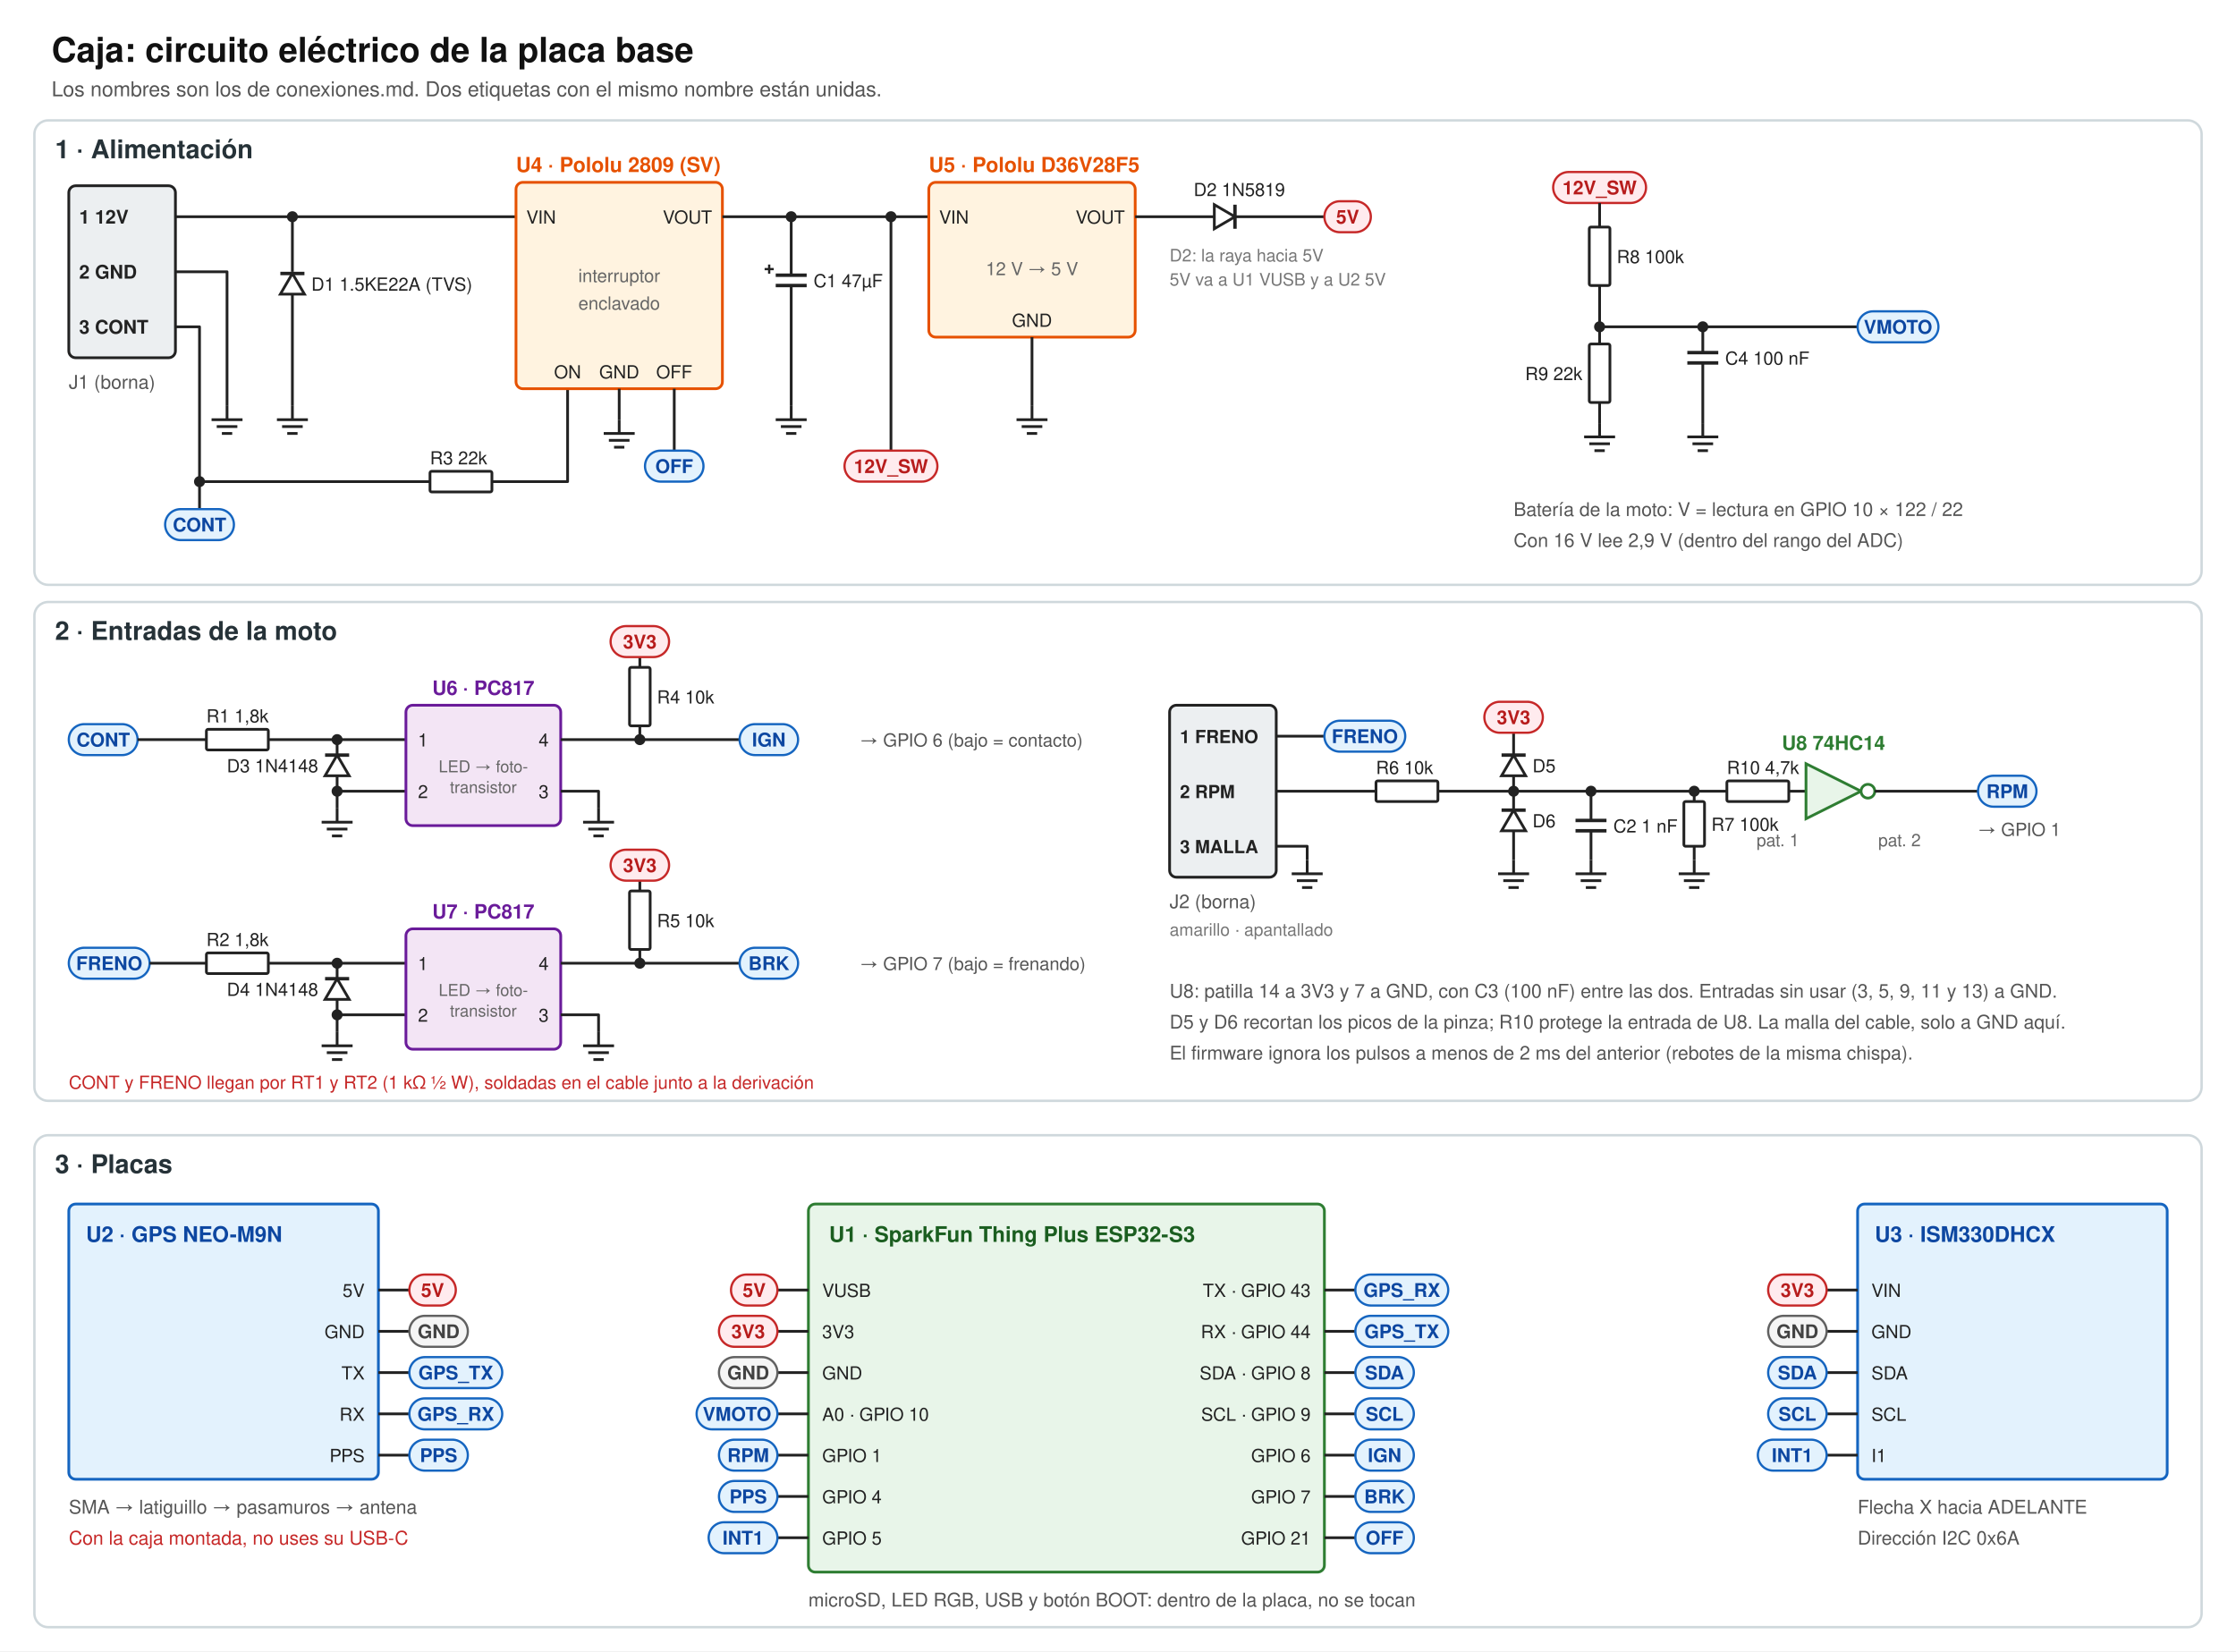
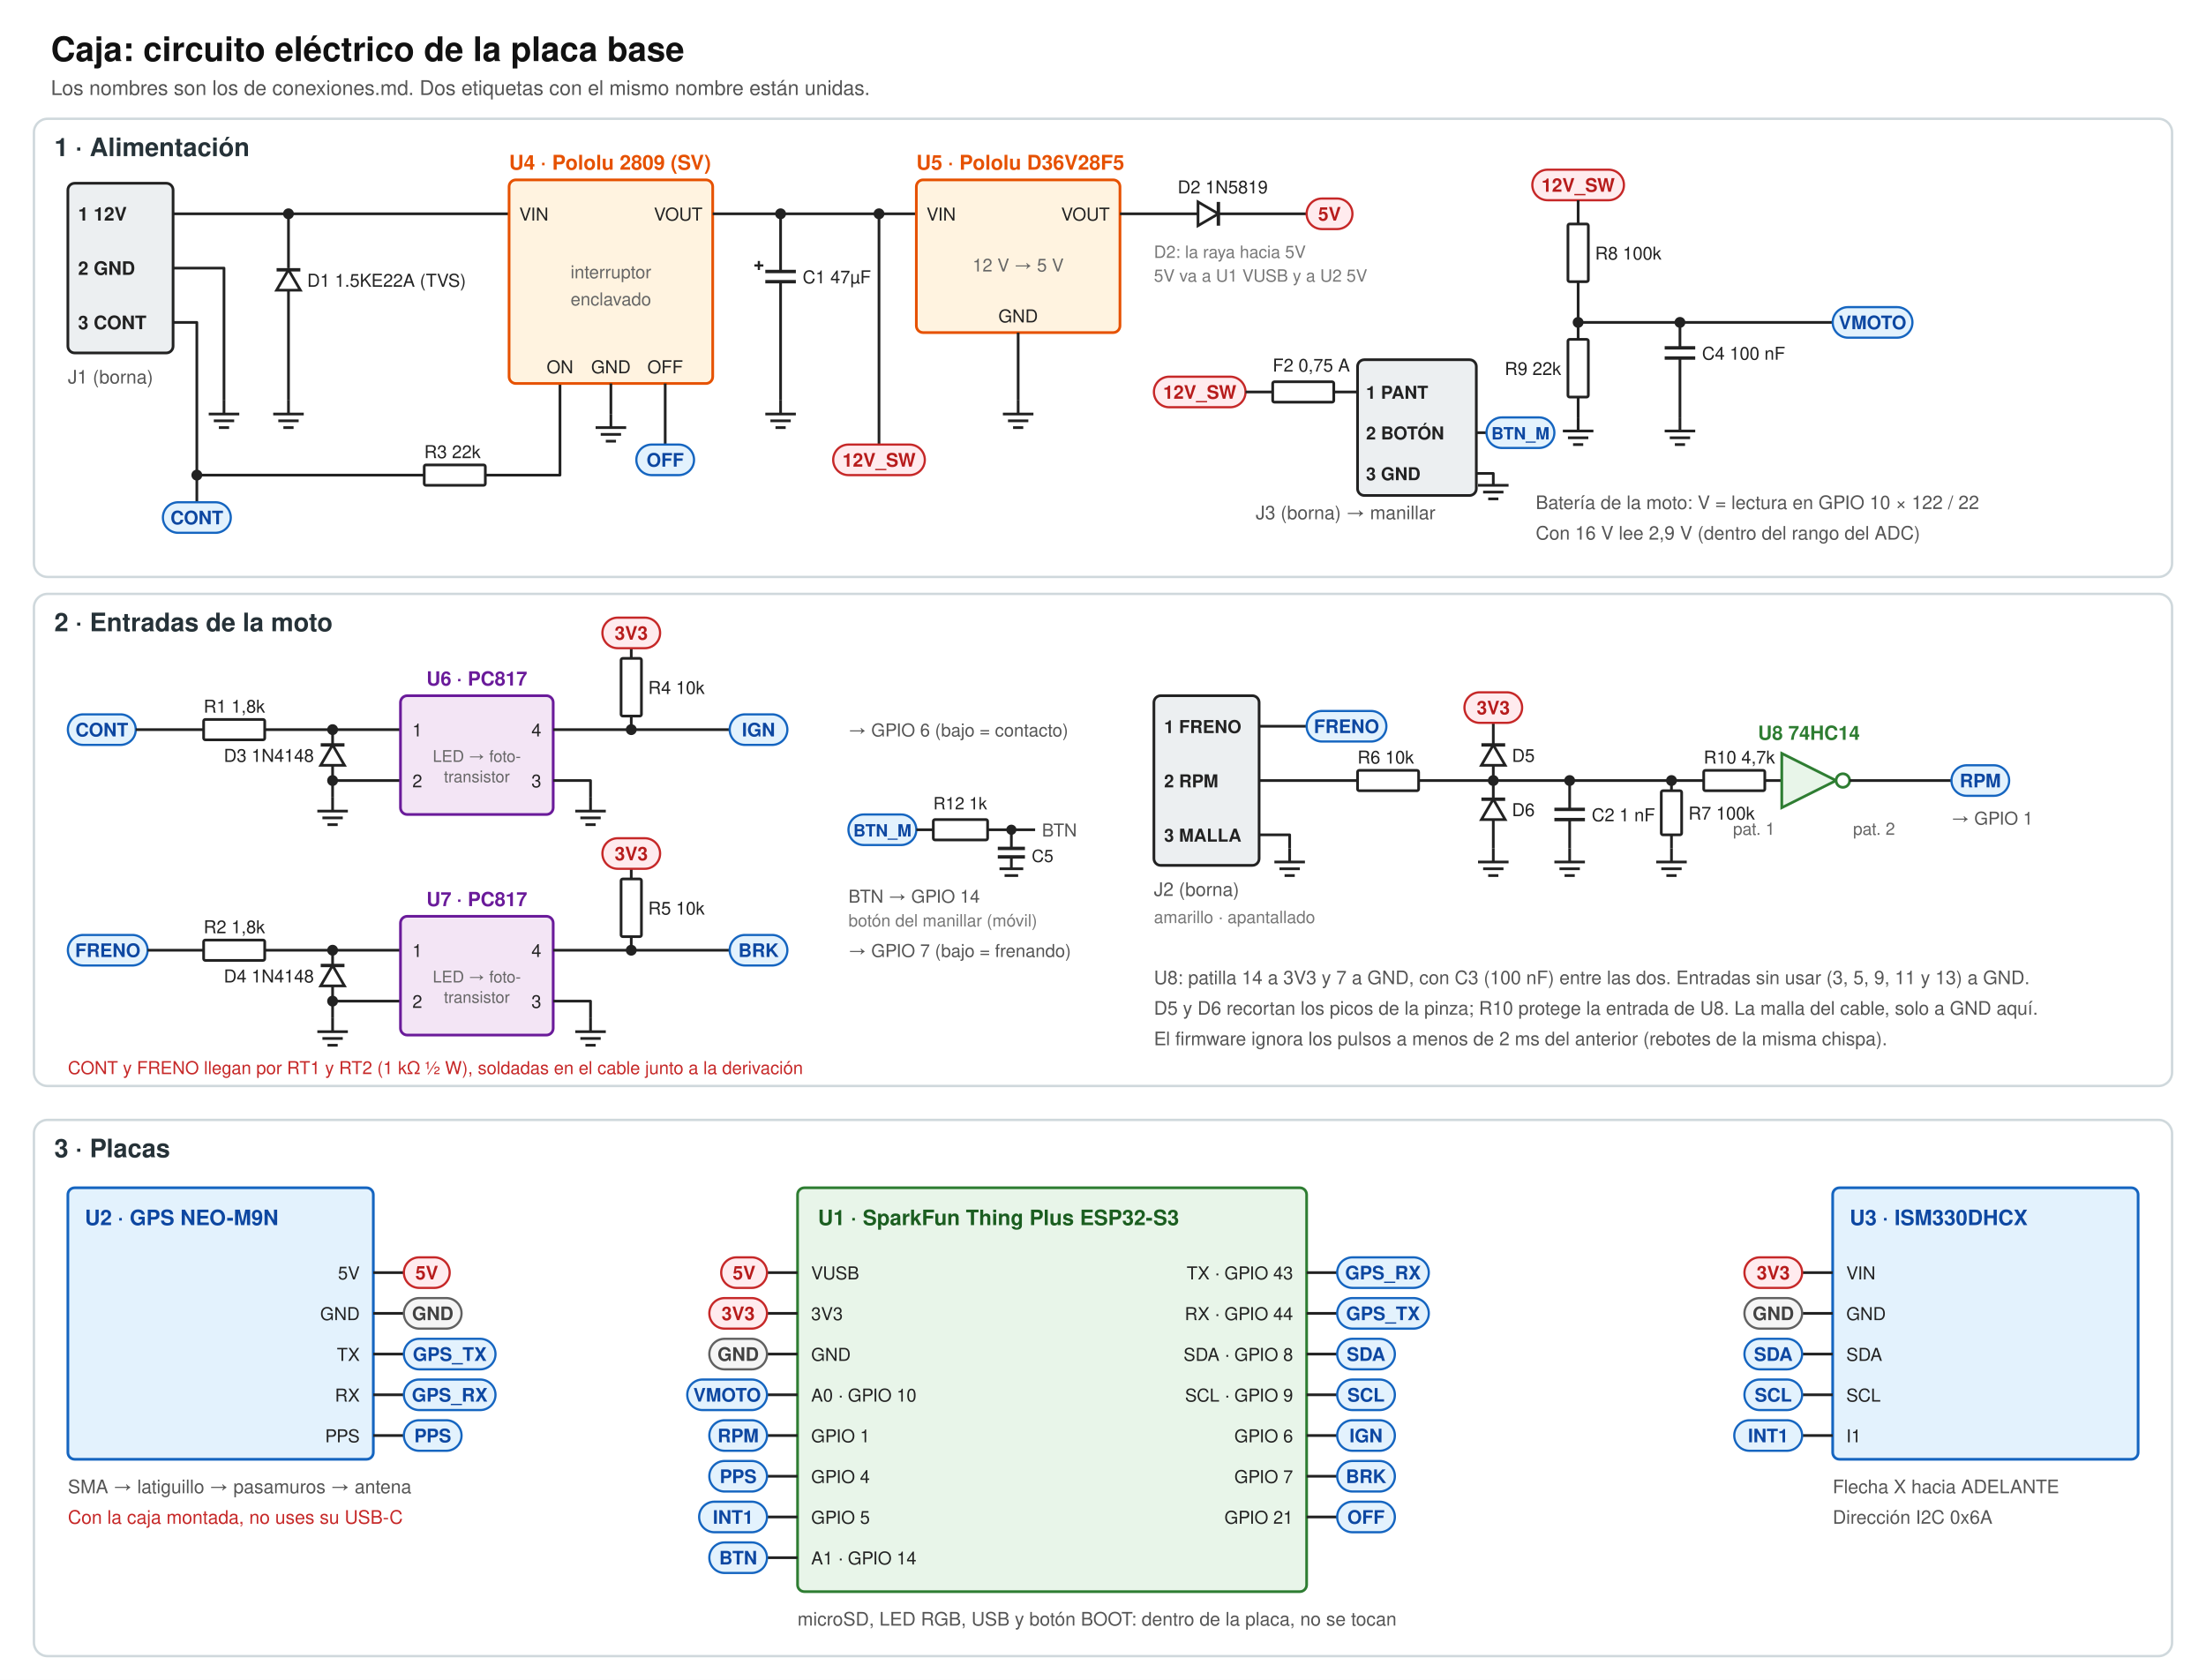
- <svg xmlns="http://www.w3.org/2000/svg" width="1300" height="960" viewBox="0 0 1300 960" font-family="Helvetica, Arial, sans-serif">
-   <rect width="1300" height="960" fill="#ffffff" />
+ <svg xmlns="http://www.w3.org/2000/svg" width="1300" height="990" viewBox="0 0 1300 990" font-family="Helvetica, Arial, sans-serif">
+   <rect width="1300" height="990" fill="#ffffff" />
  <text x="30" y="36" font-size="20" fill="#111" font-weight="bold">Caja: circuito eléctrico de la placa base</text>
  <text x="30" y="56" font-size="12" fill="#555">Los nombres son los de conexiones.md. Dos etiquetas con el mismo nombre están unidas.</text>
  <rect x="20" y="70" width="1260" height="270" rx="8" fill="#ffffff" stroke="#cfd8dc" stroke-width="1.4" />
  <text x="32" y="92" font-size="15" fill="#263238" font-weight="bold">1 · Alimentación</text>
  <rect x="40" y="108" width="62" height="100" rx="4" fill="#eceff1" stroke="#222" stroke-width="1.6" />
  <text x="46" y="130" font-size="11" fill="#222" font-weight="bold">1  12V</text>
  <text x="46" y="162" font-size="11" fill="#222" font-weight="bold">2  GND</text>
  <text x="46" y="194" font-size="11" fill="#222" font-weight="bold">3  CONT</text>
  <text x="40" y="226" font-size="11" fill="#555">J1 (borna)</text>
  <line x1="102" y1="126" x2="300" y2="126" stroke="#222" stroke-width="1.6" />
  <circle cx="170" cy="126" r="3.2" fill="#222" />
  <line x1="170" y1="126" x2="170" y2="158" stroke="#222" stroke-width="1.6" />
  <polygon points="163,171 177,171 170,159" fill="#fff" stroke="#222" stroke-width="1.6" />
  <line x1="163" y1="159" x2="177" y2="159" stroke="#222" stroke-width="2" />
  <text x="181" y="169" font-size="10.5" fill="#222">D1 1.5KE22A (TVS)</text>
  <line x1="170" y1="171" x2="170" y2="236" stroke="#222" stroke-width="1.6" />
  <line x1="170" y1="236" x2="170" y2="244" stroke="#222" stroke-width="1.6" />
  <line x1="161" y1="244" x2="179" y2="244" stroke="#222" stroke-width="1.6" />
  <line x1="164" y1="248" x2="176" y2="248" stroke="#222" stroke-width="1.6" />
  <line x1="167" y1="252" x2="173" y2="252" stroke="#222" stroke-width="1.6" />
  <polyline points="102,158 132,158 132,236" fill="none" stroke="#222" stroke-width="1.6" stroke-linejoin="round" />
  <line x1="132" y1="236" x2="132" y2="244" stroke="#222" stroke-width="1.6" />
  <line x1="123" y1="244" x2="141" y2="244" stroke="#222" stroke-width="1.6" />
  <line x1="126" y1="248" x2="138" y2="248" stroke="#222" stroke-width="1.6" />
  <line x1="129" y1="252" x2="135" y2="252" stroke="#222" stroke-width="1.6" />
  <polyline points="102,190 116,190 116,296" fill="none" stroke="#222" stroke-width="1.6" stroke-linejoin="round" />
  <circle cx="116" cy="280" r="3.2" fill="#222" />
  <line x1="116" y1="280" x2="250" y2="280" stroke="#222" stroke-width="1.6" />
  <rect x="250" y="274" width="36" height="12" rx="1" fill="#fff" stroke="#222" stroke-width="1.6" />
  <text x="250" y="270" font-size="10.5" fill="#222">R3 22k</text>
  <polyline points="286,280 330,280 330,226" fill="none" stroke="#222" stroke-width="1.6" stroke-linejoin="round" />
  <rect x="96" y="296" width="40" height="18" rx="9" fill="#e3f2fd" stroke="#1565c0" stroke-width="1.3" />
  <text x="116" y="309" font-size="11" fill="#0d47a1" font-weight="bold" text-anchor="middle">CONT</text>
  <rect x="300" y="106" width="120" height="120" rx="4" fill="#fff3e0" stroke="#e65100" stroke-width="1.6" />
  <text x="300" y="100" font-size="12" fill="#e65100" font-weight="bold">U4 · Pololu 2809 (SV)</text>
  <text x="306" y="130" font-size="10.5" fill="#222">VIN</text>
  <text x="414" y="130" font-size="10.5" fill="#222" text-anchor="end">VOUT</text>
  <text x="330" y="220" font-size="10.5" fill="#222" text-anchor="middle">ON</text>
  <text x="360" y="220" font-size="10.5" fill="#222" text-anchor="middle">GND</text>
  <text x="392" y="220" font-size="10.5" fill="#222" text-anchor="middle">OFF</text>
  <text x="360" y="164" font-size="10.5" fill="#666" text-anchor="middle">interruptor</text>
  <text x="360" y="180" font-size="10.5" fill="#666" text-anchor="middle">enclavado</text>
  <line x1="360" y1="226" x2="360" y2="244" stroke="#222" stroke-width="1.6" />
  <line x1="360" y1="244" x2="360" y2="252" stroke="#222" stroke-width="1.6" />
  <line x1="351" y1="252" x2="369" y2="252" stroke="#222" stroke-width="1.6" />
  <line x1="354" y1="256" x2="366" y2="256" stroke="#222" stroke-width="1.6" />
  <line x1="357" y1="260" x2="363" y2="260" stroke="#222" stroke-width="1.6" />
  <line x1="392" y1="226" x2="392" y2="262" stroke="#222" stroke-width="1.6" />
  <rect x="375" y="262" width="34" height="18" rx="9" fill="#e3f2fd" stroke="#1565c0" stroke-width="1.3" />
  <text x="392" y="275" font-size="11" fill="#0d47a1" font-weight="bold" text-anchor="middle">OFF</text>
  <line x1="420" y1="126" x2="540" y2="126" stroke="#222" stroke-width="1.6" />
  <circle cx="460" cy="126" r="3.2" fill="#222" />
  <line x1="460" y1="126" x2="460" y2="160" stroke="#222" stroke-width="1.6" />
  <line x1="451" y1="160" x2="469" y2="160" stroke="#222" stroke-width="2" />
  <line x1="451" y1="166" x2="469" y2="166" stroke="#222" stroke-width="2" />
  <text x="473" y="167" font-size="10.5" fill="#222">C1 47µF</text>
  <text x="444" y="159" font-size="11" fill="#222" font-weight="bold">+</text>
  <line x1="460" y1="166" x2="460" y2="236" stroke="#222" stroke-width="1.6" />
  <line x1="460" y1="236" x2="460" y2="244" stroke="#222" stroke-width="1.6" />
  <line x1="451" y1="244" x2="469" y2="244" stroke="#222" stroke-width="1.6" />
  <line x1="454" y1="248" x2="466" y2="248" stroke="#222" stroke-width="1.6" />
  <line x1="457" y1="252" x2="463" y2="252" stroke="#222" stroke-width="1.6" />
  <circle cx="518" cy="126" r="3.2" fill="#222" />
  <line x1="518" y1="126" x2="518" y2="262" stroke="#222" stroke-width="1.6" />
  <rect x="491" y="262" width="54" height="18" rx="9" fill="#ffebee" stroke="#c62828" stroke-width="1.3" />
  <text x="518" y="275" font-size="11" fill="#b71c1c" font-weight="bold" text-anchor="middle">12V_SW</text>
  <rect x="540" y="106" width="120" height="90" rx="4" fill="#fff3e0" stroke="#e65100" stroke-width="1.6" />
  <text x="540" y="100" font-size="12" fill="#e65100" font-weight="bold">U5 · Pololu D36V28F5</text>
  <text x="546" y="130" font-size="10.5" fill="#222">VIN</text>
  <text x="654" y="130" font-size="10.5" fill="#222" text-anchor="end">VOUT</text>
  <text x="600" y="190" font-size="10.5" fill="#222" text-anchor="middle">GND</text>
  <text x="600" y="160" font-size="10.5" fill="#666" text-anchor="middle">12 V → 5 V</text>
  <line x1="600" y1="196" x2="600" y2="236" stroke="#222" stroke-width="1.6" />
  <line x1="600" y1="236" x2="600" y2="244" stroke="#222" stroke-width="1.6" />
  <line x1="591" y1="244" x2="609" y2="244" stroke="#222" stroke-width="1.6" />
  <line x1="594" y1="248" x2="606" y2="248" stroke="#222" stroke-width="1.6" />
  <line x1="597" y1="252" x2="603" y2="252" stroke="#222" stroke-width="1.6" />
  <line x1="660" y1="126" x2="706" y2="126" stroke="#222" stroke-width="1.6" />
  <polygon points="706,119 706,133 718,126" fill="#fff" stroke="#222" stroke-width="1.6" />
  <line x1="718" y1="119" x2="718" y2="133" stroke="#222" stroke-width="2" />
  <text x="694" y="114" font-size="10.5" fill="#222">D2 1N5819</text>
  <line x1="718" y1="126" x2="770" y2="126" stroke="#222" stroke-width="1.6" />
  <rect x="770" y="117" width="27" height="18" rx="9" fill="#ffebee" stroke="#c62828" stroke-width="1.3" />
  <text x="783.5" y="130" font-size="11" fill="#b71c1c" font-weight="bold" text-anchor="middle">5V</text>
  <text x="680" y="152" font-size="10" fill="#777">D2: la raya hacia 5V</text>
  <text x="680" y="166" font-size="10" fill="#777">5V va a U1 VUSB y a U2 5V</text>
  <rect x="903" y="100" width="54" height="18" rx="9" fill="#ffebee" stroke="#c62828" stroke-width="1.3" />
  <text x="930" y="113" font-size="11" fill="#b71c1c" font-weight="bold" text-anchor="middle">12V_SW</text>
  <line x1="930" y1="118" x2="930" y2="132" stroke="#222" stroke-width="1.6" />
  <rect x="924" y="132" width="12" height="34" rx="1" fill="#fff" stroke="#222" stroke-width="1.6" />
  <text x="940" y="153" font-size="10.5" fill="#222">R8 100k</text>
  <line x1="930" y1="166" x2="930" y2="190" stroke="#222" stroke-width="1.6" />
  <circle cx="930" cy="190" r="3.2" fill="#222" />
  <line x1="930" y1="190" x2="930" y2="200" stroke="#222" stroke-width="1.6" />
  <rect x="924" y="200" width="12" height="34" rx="1" fill="#fff" stroke="#222" stroke-width="1.6" />
  <text x="920" y="221" font-size="10.5" fill="#222" text-anchor="end">R9 22k</text>
  <line x1="930" y1="234" x2="930" y2="246" stroke="#222" stroke-width="1.6" />
  <line x1="930" y1="246" x2="930" y2="254" stroke="#222" stroke-width="1.6" />
  <line x1="921" y1="254" x2="939" y2="254" stroke="#222" stroke-width="1.6" />
  <line x1="924" y1="258" x2="936" y2="258" stroke="#222" stroke-width="1.6" />
  <line x1="927" y1="262" x2="933" y2="262" stroke="#222" stroke-width="1.6" />
  <line x1="930" y1="190" x2="990" y2="190" stroke="#222" stroke-width="1.6" />
  <circle cx="990" cy="190" r="3.2" fill="#222" />
  <line x1="990" y1="190" x2="990" y2="205" stroke="#222" stroke-width="1.6" />
  <line x1="981" y1="205" x2="999" y2="205" stroke="#222" stroke-width="2" />
  <line x1="981" y1="211" x2="999" y2="211" stroke="#222" stroke-width="2" />
  <text x="1003" y="212" font-size="10.5" fill="#222">C4 100 nF</text>
  <line x1="990" y1="211" x2="990" y2="246" stroke="#222" stroke-width="1.6" />
  <line x1="990" y1="246" x2="990" y2="254" stroke="#222" stroke-width="1.6" />
  <line x1="981" y1="254" x2="999" y2="254" stroke="#222" stroke-width="1.6" />
  <line x1="984" y1="258" x2="996" y2="258" stroke="#222" stroke-width="1.6" />
  <line x1="987" y1="262" x2="993" y2="262" stroke="#222" stroke-width="1.6" />
  <line x1="990" y1="190" x2="1080" y2="190" stroke="#222" stroke-width="1.6" />
  <rect x="1080" y="181" width="47" height="18" rx="9" fill="#e3f2fd" stroke="#1565c0" stroke-width="1.3" />
  <text x="1103.5" y="194" font-size="11" fill="#0d47a1" font-weight="bold" text-anchor="middle">VMOTO</text>
-   <text x="880" y="300" font-size="11" fill="#555">Batería de la moto: V = lectura en GPIO 10 × 122 / 22</text>
-   <text x="880" y="318" font-size="11" fill="#555">Con 16 V lee 2,9 V (dentro del rango del ADC)</text>
+   <text x="905" y="300" font-size="11" fill="#555">Batería de la moto: V = lectura en GPIO 10 × 122 / 22</text>
+   <text x="905" y="318" font-size="11" fill="#555">Con 16 V lee 2,9 V (dentro del rango del ADC)</text>
+   <rect x="680" y="222" width="54" height="18" rx="9" fill="#ffebee" stroke="#c62828" stroke-width="1.3" />
+   <text x="707" y="235" font-size="11" fill="#b71c1c" font-weight="bold" text-anchor="middle">12V_SW</text>
+   <line x1="734" y1="231" x2="750" y2="231" stroke="#222" stroke-width="1.6" />
+   <rect x="750" y="225" width="36" height="12" rx="1" fill="#fff" stroke="#222" stroke-width="1.6" />
+   <text x="750" y="219" font-size="10.5" fill="#222">F2 0,75 A</text>
+   <line x1="786" y1="231" x2="800" y2="231" stroke="#222" stroke-width="1.6" />
+   <rect x="800" y="212" width="70" height="80" rx="4" fill="#eceff1" stroke="#222" stroke-width="1.6" />
+   <text x="805" y="235" font-size="10.5" fill="#222" font-weight="bold">1  PANT</text>
+   <text x="805" y="259" font-size="10.5" fill="#222" font-weight="bold">2  BOTÓN</text>
+   <text x="805" y="283" font-size="10.5" fill="#222" font-weight="bold">3  GND</text>
+   <line x1="870" y1="255" x2="876" y2="255" stroke="#222" stroke-width="1.6" />
+   <rect x="876" y="246" width="40" height="18" rx="9" fill="#e3f2fd" stroke="#1565c0" stroke-width="1.3" />
+   <text x="896" y="259" font-size="10" fill="#0d47a1" font-weight="bold" text-anchor="middle">BTN_M</text>
+   <polyline points="870,279 880,279 880,286" fill="none" stroke="#222" stroke-width="1.6" stroke-linejoin="round" />
+   <line x1="871" y1="286" x2="889" y2="286" stroke="#222" stroke-width="1.6" />
+   <line x1="874" y1="290" x2="886" y2="290" stroke="#222" stroke-width="1.6" />
+   <line x1="877" y1="294" x2="883" y2="294" stroke="#222" stroke-width="1.6" />
+   <text x="740" y="306" font-size="11" fill="#555">J3 (borna) → manillar</text>
  <rect x="20" y="350" width="1260" height="290" rx="8" fill="#ffffff" stroke="#cfd8dc" stroke-width="1.4" />
  <text x="32" y="372" font-size="15" fill="#263238" font-weight="bold">2 · Entradas de la moto</text>
  <rect x="40" y="421" width="40" height="18" rx="9" fill="#e3f2fd" stroke="#1565c0" stroke-width="1.3" />
  <text x="60" y="434" font-size="11" fill="#0d47a1" font-weight="bold" text-anchor="middle">CONT</text>
  <line x1="80" y1="430" x2="120" y2="430" stroke="#222" stroke-width="1.6" />
  <rect x="120" y="424" width="36" height="12" rx="1" fill="#fff" stroke="#222" stroke-width="1.6" />
  <text x="120" y="420" font-size="10.5" fill="#222">R1 1,8k</text>
  <line x1="156" y1="430" x2="236" y2="430" stroke="#222" stroke-width="1.6" />
  <circle cx="196" cy="430" r="3.2" fill="#222" />
  <line x1="196" y1="430" x2="196" y2="439" stroke="#222" stroke-width="1.6" />
  <polygon points="189,451 203,451 196,439" fill="#fff" stroke="#222" stroke-width="1.6" />
  <line x1="189" y1="439" x2="203" y2="439" stroke="#222" stroke-width="2" />
  <text x="185" y="449" font-size="10.5" fill="#222" text-anchor="end">D3 1N4148</text>
  <line x1="196" y1="451" x2="196" y2="460" stroke="#222" stroke-width="1.6" />
  <line x1="236" y1="460" x2="196" y2="460" stroke="#222" stroke-width="1.6" />
  <circle cx="196" cy="460" r="3.2" fill="#222" />
  <line x1="196" y1="460" x2="196" y2="470" stroke="#222" stroke-width="1.6" />
  <line x1="196" y1="470" x2="196" y2="478" stroke="#222" stroke-width="1.6" />
  <line x1="187" y1="478" x2="205" y2="478" stroke="#222" stroke-width="1.6" />
  <line x1="190" y1="482" x2="202" y2="482" stroke="#222" stroke-width="1.6" />
  <line x1="193" y1="486" x2="199" y2="486" stroke="#222" stroke-width="1.6" />
  <rect x="236" y="410" width="90" height="70" rx="4" fill="#f3e5f5" stroke="#6a1b9a" stroke-width="1.6" />
  <text x="281" y="404" font-size="11.5" fill="#6a1b9a" font-weight="bold" text-anchor="middle">U6 · PC817</text>
  <text x="243" y="434" font-size="10.5" fill="#222">1</text>
  <text x="243" y="464" font-size="10.5" fill="#222">2</text>
  <text x="319" y="434" font-size="10.5" fill="#222" text-anchor="end">4</text>
  <text x="319" y="464" font-size="10.5" fill="#222" text-anchor="end">3</text>
  <text x="281" y="449" font-size="9.5" fill="#666" text-anchor="middle">LED → foto-</text>
  <text x="281" y="461" font-size="9.5" fill="#666" text-anchor="middle">transistor</text>
  <line x1="326" y1="430" x2="430" y2="430" stroke="#222" stroke-width="1.6" />
  <circle cx="372" cy="430" r="3.2" fill="#222" />
  <line x1="372" y1="430" x2="372" y2="422" stroke="#222" stroke-width="1.6" />
  <rect x="366" y="388" width="12" height="34" rx="1" fill="#fff" stroke="#222" stroke-width="1.6" />
  <text x="382" y="409" font-size="10.5" fill="#222">R4 10k</text>
  <line x1="372" y1="388" x2="372" y2="382" stroke="#222" stroke-width="1.6" />
  <rect x="355" y="364" width="34" height="18" rx="9" fill="#ffebee" stroke="#c62828" stroke-width="1.3" />
  <text x="372" y="377" font-size="11" fill="#b71c1c" font-weight="bold" text-anchor="middle">3V3</text>
  <rect x="430" y="421" width="34" height="18" rx="9" fill="#e3f2fd" stroke="#1565c0" stroke-width="1.3" />
  <text x="447" y="434" font-size="11" fill="#0d47a1" font-weight="bold" text-anchor="middle">IGN</text>
  <polyline points="326,460 348,460 348,470" fill="none" stroke="#222" stroke-width="1.6" stroke-linejoin="round" />
  <line x1="348" y1="470" x2="348" y2="478" stroke="#222" stroke-width="1.6" />
  <line x1="339" y1="478" x2="357" y2="478" stroke="#222" stroke-width="1.6" />
  <line x1="342" y1="482" x2="354" y2="482" stroke="#222" stroke-width="1.6" />
  <line x1="345" y1="486" x2="351" y2="486" stroke="#222" stroke-width="1.6" />
  <rect x="40" y="551" width="47" height="18" rx="9" fill="#e3f2fd" stroke="#1565c0" stroke-width="1.3" />
  <text x="63.5" y="564" font-size="11" fill="#0d47a1" font-weight="bold" text-anchor="middle">FRENO</text>
  <line x1="87" y1="560" x2="120" y2="560" stroke="#222" stroke-width="1.6" />
  <rect x="120" y="554" width="36" height="12" rx="1" fill="#fff" stroke="#222" stroke-width="1.6" />
  <text x="120" y="550" font-size="10.5" fill="#222">R2 1,8k</text>
  <line x1="156" y1="560" x2="236" y2="560" stroke="#222" stroke-width="1.6" />
  <circle cx="196" cy="560" r="3.2" fill="#222" />
  <line x1="196" y1="560" x2="196" y2="569" stroke="#222" stroke-width="1.6" />
  <polygon points="189,581 203,581 196,569" fill="#fff" stroke="#222" stroke-width="1.6" />
  <line x1="189" y1="569" x2="203" y2="569" stroke="#222" stroke-width="2" />
  <text x="185" y="579" font-size="10.5" fill="#222" text-anchor="end">D4 1N4148</text>
  <line x1="196" y1="581" x2="196" y2="590" stroke="#222" stroke-width="1.6" />
  <line x1="236" y1="590" x2="196" y2="590" stroke="#222" stroke-width="1.6" />
  <circle cx="196" cy="590" r="3.2" fill="#222" />
  <line x1="196" y1="590" x2="196" y2="600" stroke="#222" stroke-width="1.6" />
  <line x1="196" y1="600" x2="196" y2="608" stroke="#222" stroke-width="1.6" />
  <line x1="187" y1="608" x2="205" y2="608" stroke="#222" stroke-width="1.6" />
  <line x1="190" y1="612" x2="202" y2="612" stroke="#222" stroke-width="1.6" />
  <line x1="193" y1="616" x2="199" y2="616" stroke="#222" stroke-width="1.6" />
  <rect x="236" y="540" width="90" height="70" rx="4" fill="#f3e5f5" stroke="#6a1b9a" stroke-width="1.6" />
  <text x="281" y="534" font-size="11.5" fill="#6a1b9a" font-weight="bold" text-anchor="middle">U7 · PC817</text>
  <text x="243" y="564" font-size="10.5" fill="#222">1</text>
  <text x="243" y="594" font-size="10.5" fill="#222">2</text>
  <text x="319" y="564" font-size="10.5" fill="#222" text-anchor="end">4</text>
  <text x="319" y="594" font-size="10.5" fill="#222" text-anchor="end">3</text>
  <text x="281" y="579" font-size="9.5" fill="#666" text-anchor="middle">LED → foto-</text>
  <text x="281" y="591" font-size="9.5" fill="#666" text-anchor="middle">transistor</text>
  <line x1="326" y1="560" x2="430" y2="560" stroke="#222" stroke-width="1.6" />
  <circle cx="372" cy="560" r="3.2" fill="#222" />
  <line x1="372" y1="560" x2="372" y2="552" stroke="#222" stroke-width="1.6" />
  <rect x="366" y="518" width="12" height="34" rx="1" fill="#fff" stroke="#222" stroke-width="1.6" />
  <text x="382" y="539" font-size="10.5" fill="#222">R5 10k</text>
  <line x1="372" y1="518" x2="372" y2="512" stroke="#222" stroke-width="1.6" />
  <rect x="355" y="494" width="34" height="18" rx="9" fill="#ffebee" stroke="#c62828" stroke-width="1.3" />
  <text x="372" y="507" font-size="11" fill="#b71c1c" font-weight="bold" text-anchor="middle">3V3</text>
  <rect x="430" y="551" width="34" height="18" rx="9" fill="#e3f2fd" stroke="#1565c0" stroke-width="1.3" />
  <text x="447" y="564" font-size="11" fill="#0d47a1" font-weight="bold" text-anchor="middle">BRK</text>
  <polyline points="326,590 348,590 348,600" fill="none" stroke="#222" stroke-width="1.6" stroke-linejoin="round" />
  <line x1="348" y1="600" x2="348" y2="608" stroke="#222" stroke-width="1.6" />
  <line x1="339" y1="608" x2="357" y2="608" stroke="#222" stroke-width="1.6" />
  <line x1="342" y1="612" x2="354" y2="612" stroke="#222" stroke-width="1.6" />
  <line x1="345" y1="616" x2="351" y2="616" stroke="#222" stroke-width="1.6" />
  <text x="500" y="434" font-size="10.5" fill="#555">→ GPIO 6 (bajo = contacto)</text>
  <text x="40" y="633" font-size="10.5" fill="#c62828">CONT y FRENO llegan por RT1 y RT2 (1 kΩ ½ W), soldadas en el cable junto a la derivación</text>
  <text x="500" y="564" font-size="10.5" fill="#555">→ GPIO 7 (bajo = frenando)</text>
+   <rect x="500" y="480" width="40" height="18" rx="9" fill="#e3f2fd" stroke="#1565c0" stroke-width="1.3" />
+   <text x="520" y="493" font-size="10" fill="#0d47a1" font-weight="bold" text-anchor="middle">BTN_M</text>
+   <line x1="540" y1="489" x2="550" y2="489" stroke="#222" stroke-width="1.6" />
+   <rect x="550" y="483" width="32" height="12" rx="1" fill="#fff" stroke="#222" stroke-width="1.6" />
+   <text x="550" y="477" font-size="10" fill="#222">R12 1k</text>
+   <line x1="582" y1="489" x2="610" y2="489" stroke="#222" stroke-width="1.6" />
+   <circle cx="596" cy="489" r="3" fill="#222" />
+   <line x1="596" y1="489" x2="596" y2="500" stroke="#222" stroke-width="1.6" />
+   <line x1="588" y1="500" x2="604" y2="500" stroke="#222" stroke-width="2" />
+   <line x1="588" y1="505" x2="604" y2="505" stroke="#222" stroke-width="2" />
+   <line x1="596" y1="505" x2="596" y2="512" stroke="#222" stroke-width="1.6" />
+   <line x1="589" y1="512" x2="603" y2="512" stroke="#222" stroke-width="1.6" />
+   <line x1="592" y1="516" x2="600" y2="516" stroke="#222" stroke-width="1.6" />
+   <text x="608" y="508" font-size="10" fill="#222">C5</text>
+   <text x="614" y="493" font-size="10.5" fill="#555">BTN</text>
+   <text x="500" y="532" font-size="10.5" fill="#555">BTN → GPIO 14</text>
+   <text x="500" y="546" font-size="10" fill="#777">botón del manillar (móvil)</text>
  <rect x="680" y="410" width="62" height="100" rx="4" fill="#eceff1" stroke="#222" stroke-width="1.6" />
  <text x="686" y="432" font-size="10.5" fill="#222" font-weight="bold">1  FRENO</text>
  <text x="686" y="464" font-size="10.5" fill="#222" font-weight="bold">2  RPM</text>
  <text x="686" y="496" font-size="10.5" fill="#222" font-weight="bold">3  MALLA</text>
  <text x="680" y="528" font-size="11" fill="#555">J2 (borna)</text>
  <text x="680" y="544" font-size="10" fill="#777">amarillo · apantallado</text>
  <line x1="742" y1="428" x2="770" y2="428" stroke="#222" stroke-width="1.6" />
  <rect x="770" y="419" width="47" height="18" rx="9" fill="#e3f2fd" stroke="#1565c0" stroke-width="1.3" />
  <text x="793.5" y="432" font-size="11" fill="#0d47a1" font-weight="bold" text-anchor="middle">FRENO</text>
  <line x1="742" y1="460" x2="800" y2="460" stroke="#222" stroke-width="1.6" />
  <rect x="800" y="454" width="36" height="12" rx="1" fill="#fff" stroke="#222" stroke-width="1.6" />
  <text x="800" y="450" font-size="10.5" fill="#222">R6 10k</text>
  <line x1="836" y1="460" x2="1004" y2="460" stroke="#222" stroke-width="1.6" />
  <rect x="1004" y="454" width="36" height="12" rx="1" fill="#fff" stroke="#222" stroke-width="1.6" />
  <text x="1004" y="450" font-size="10.5" fill="#222">R10 4,7k</text>
  <line x1="1040" y1="460" x2="1050" y2="460" stroke="#222" stroke-width="1.6" />
  <circle cx="880" cy="460" r="3.2" fill="#222" />
  <line x1="880" y1="460" x2="880" y2="451" stroke="#222" stroke-width="1.6" />
  <polygon points="873,451 887,451 880,439" fill="#fff" stroke="#222" stroke-width="1.6" />
  <line x1="873" y1="439" x2="887" y2="439" stroke="#222" stroke-width="2" />
  <text x="891" y="449" font-size="10.5" fill="#222">D5</text>
  <line x1="880" y1="439" x2="880" y2="426" stroke="#222" stroke-width="1.6" />
  <rect x="863" y="408" width="34" height="18" rx="9" fill="#ffebee" stroke="#c62828" stroke-width="1.3" />
  <text x="880" y="421" font-size="11" fill="#b71c1c" font-weight="bold" text-anchor="middle">3V3</text>
  <line x1="880" y1="460" x2="880" y2="471" stroke="#222" stroke-width="1.6" />
  <polygon points="873,483 887,483 880,471" fill="#fff" stroke="#222" stroke-width="1.6" />
  <line x1="873" y1="471" x2="887" y2="471" stroke="#222" stroke-width="2" />
  <text x="891" y="481" font-size="10.5" fill="#222">D6</text>
  <line x1="880" y1="483" x2="880" y2="500" stroke="#222" stroke-width="1.6" />
  <line x1="880" y1="500" x2="880" y2="508" stroke="#222" stroke-width="1.6" />
  <line x1="871" y1="508" x2="889" y2="508" stroke="#222" stroke-width="1.6" />
  <line x1="874" y1="512" x2="886" y2="512" stroke="#222" stroke-width="1.6" />
  <line x1="877" y1="516" x2="883" y2="516" stroke="#222" stroke-width="1.6" />
  <circle cx="925" cy="460" r="3.2" fill="#222" />
  <line x1="925" y1="460" x2="925" y2="477" stroke="#222" stroke-width="1.6" />
  <line x1="916" y1="477" x2="934" y2="477" stroke="#222" stroke-width="2" />
  <line x1="916" y1="483" x2="934" y2="483" stroke="#222" stroke-width="2" />
  <text x="938" y="484" font-size="10.5" fill="#222">C2 1 nF</text>
  <line x1="925" y1="483" x2="925" y2="500" stroke="#222" stroke-width="1.6" />
  <line x1="925" y1="500" x2="925" y2="508" stroke="#222" stroke-width="1.6" />
  <line x1="916" y1="508" x2="934" y2="508" stroke="#222" stroke-width="1.6" />
  <line x1="919" y1="512" x2="931" y2="512" stroke="#222" stroke-width="1.6" />
  <line x1="922" y1="516" x2="928" y2="516" stroke="#222" stroke-width="1.6" />
  <circle cx="985" cy="460" r="3.2" fill="#222" />
  <line x1="985" y1="460" x2="985" y2="466" stroke="#222" stroke-width="1.6" />
  <rect x="979" y="466" width="12" height="26" rx="1" fill="#fff" stroke="#222" stroke-width="1.6" />
  <text x="995" y="483" font-size="10.5" fill="#222">R7 100k</text>
  <line x1="985" y1="492" x2="985" y2="500" stroke="#222" stroke-width="1.6" />
  <line x1="985" y1="500" x2="985" y2="508" stroke="#222" stroke-width="1.6" />
  <line x1="976" y1="508" x2="994" y2="508" stroke="#222" stroke-width="1.6" />
  <line x1="979" y1="512" x2="991" y2="512" stroke="#222" stroke-width="1.6" />
  <line x1="982" y1="516" x2="988" y2="516" stroke="#222" stroke-width="1.6" />
  <polygon points="1050,444 1050,476 1082,460" fill="#e8f5e9" stroke="#2e7d32" stroke-width="1.6" />
  <circle cx="1086" cy="460" r="4" fill="#fff" stroke="#2e7d32" stroke-width="1.6" />
  <text x="1066" y="436" font-size="11.5" fill="#2e7d32" font-weight="bold" text-anchor="middle">U8 74HC14</text>
  <text x="1046" y="492" font-size="10" fill="#666" text-anchor="end">pat. 1</text>
  <text x="1092" y="492" font-size="10" fill="#666">pat. 2</text>
  <line x1="1090" y1="460" x2="1150" y2="460" stroke="#222" stroke-width="1.6" />
  <rect x="1150" y="451" width="34" height="18" rx="9" fill="#e3f2fd" stroke="#1565c0" stroke-width="1.3" />
  <text x="1167" y="464" font-size="11" fill="#0d47a1" font-weight="bold" text-anchor="middle">RPM</text>
  <text x="1150" y="486" font-size="10.5" fill="#555">→ GPIO 1</text>
  <polyline points="742,492 760,492 760,500" fill="none" stroke="#222" stroke-width="1.6" stroke-linejoin="round" />
  <line x1="760" y1="500" x2="760" y2="508" stroke="#222" stroke-width="1.6" />
  <line x1="751" y1="508" x2="769" y2="508" stroke="#222" stroke-width="1.6" />
  <line x1="754" y1="512" x2="766" y2="512" stroke="#222" stroke-width="1.6" />
  <line x1="757" y1="516" x2="763" y2="516" stroke="#222" stroke-width="1.6" />
  <text x="680" y="580" font-size="11" fill="#555">U8: patilla 14 a 3V3 y 7 a GND, con C3 (100 nF) entre las dos. Entradas sin usar (3, 5, 9, 11 y 13) a GND.</text>
  <text x="680" y="598" font-size="11" fill="#555">D5 y D6 recortan los picos de la pinza; R10 protege la entrada de U8. La malla del cable, solo a GND aquí.</text>
  <text x="680" y="616" font-size="11" fill="#555">El firmware ignora los pulsos a menos de 2 ms del anterior (rebotes de la misma chispa).</text>
-   <rect x="20" y="660" width="1260" height="286" rx="8" fill="#ffffff" stroke="#cfd8dc" stroke-width="1.4" />
+   <rect x="20" y="660" width="1260" height="316" rx="8" fill="#ffffff" stroke="#cfd8dc" stroke-width="1.4" />
  <text x="32" y="682" font-size="15" fill="#263238" font-weight="bold">3 · Placas</text>
  <rect x="40" y="700" width="180" height="160" rx="4" fill="#e3f2fd" stroke="#1565c0" stroke-width="1.6" />
  <text x="50" y="722" font-size="12.5" fill="#0d47a1" font-weight="bold">U2 · GPS NEO-M9N</text>
  <text x="212" y="754" font-size="10.5" fill="#222" text-anchor="end">5V</text>
  <line x1="220" y1="750" x2="238" y2="750" stroke="#222" stroke-width="1.6" />
  <rect x="238" y="741" width="27" height="18" rx="9" fill="#ffebee" stroke="#c62828" stroke-width="1.3" />
  <text x="251.5" y="754" font-size="11" fill="#b71c1c" font-weight="bold" text-anchor="middle">5V</text>
  <text x="212" y="778" font-size="10.5" fill="#222" text-anchor="end">GND</text>
  <line x1="220" y1="774" x2="238" y2="774" stroke="#222" stroke-width="1.6" />
  <rect x="238" y="765" width="34" height="18" rx="9" fill="#f5f5f5" stroke="#616161" stroke-width="1.3" />
  <text x="255" y="778" font-size="11" fill="#424242" font-weight="bold" text-anchor="middle">GND</text>
  <text x="212" y="802" font-size="10.5" fill="#222" text-anchor="end">TX</text>
  <line x1="220" y1="798" x2="238" y2="798" stroke="#222" stroke-width="1.6" />
  <rect x="238" y="789" width="54" height="18" rx="9" fill="#e3f2fd" stroke="#1565c0" stroke-width="1.3" />
  <text x="265" y="802" font-size="11" fill="#0d47a1" font-weight="bold" text-anchor="middle">GPS_TX</text>
  <text x="212" y="826" font-size="10.5" fill="#222" text-anchor="end">RX</text>
  <line x1="220" y1="822" x2="238" y2="822" stroke="#222" stroke-width="1.6" />
  <rect x="238" y="813" width="54" height="18" rx="9" fill="#e3f2fd" stroke="#1565c0" stroke-width="1.3" />
  <text x="265" y="826" font-size="11" fill="#0d47a1" font-weight="bold" text-anchor="middle">GPS_RX</text>
  <text x="212" y="850" font-size="10.5" fill="#222" text-anchor="end">PPS</text>
  <line x1="220" y1="846" x2="238" y2="846" stroke="#222" stroke-width="1.6" />
  <rect x="238" y="837" width="34" height="18" rx="9" fill="#e3f2fd" stroke="#1565c0" stroke-width="1.3" />
  <text x="255" y="850" font-size="11" fill="#0d47a1" font-weight="bold" text-anchor="middle">PPS</text>
  <text x="40" y="880" font-size="11" fill="#555">SMA → latiguillo → pasamuros → antena</text>
  <text x="40" y="898" font-size="11" fill="#c62828">Con la caja montada, no uses su USB-C</text>
-   <rect x="470" y="700" width="300" height="214" rx="4" fill="#e8f5e9" stroke="#2e7d32" stroke-width="1.6" />
+   <rect x="470" y="700" width="300" height="238" rx="4" fill="#e8f5e9" stroke="#2e7d32" stroke-width="1.6" />
  <text x="482" y="722" font-size="12.5" fill="#1b5e20" font-weight="bold">U1 · SparkFun Thing Plus ESP32-S3</text>
  <text x="478" y="754" font-size="10.5" fill="#222">VUSB</text>
  <line x1="452" y1="750" x2="470" y2="750" stroke="#222" stroke-width="1.6" />
  <rect x="425" y="741" width="27" height="18" rx="9" fill="#ffebee" stroke="#c62828" stroke-width="1.3" />
  <text x="438.5" y="754" font-size="11" fill="#b71c1c" font-weight="bold" text-anchor="middle">5V</text>
  <text x="478" y="778" font-size="10.5" fill="#222">3V3</text>
  <line x1="452" y1="774" x2="470" y2="774" stroke="#222" stroke-width="1.6" />
  <rect x="418" y="765" width="34" height="18" rx="9" fill="#ffebee" stroke="#c62828" stroke-width="1.3" />
  <text x="435" y="778" font-size="11" fill="#b71c1c" font-weight="bold" text-anchor="middle">3V3</text>
  <text x="478" y="802" font-size="10.5" fill="#222">GND</text>
  <line x1="452" y1="798" x2="470" y2="798" stroke="#222" stroke-width="1.6" />
  <rect x="418" y="789" width="34" height="18" rx="9" fill="#f5f5f5" stroke="#616161" stroke-width="1.3" />
  <text x="435" y="802" font-size="11" fill="#424242" font-weight="bold" text-anchor="middle">GND</text>
  <text x="478" y="826" font-size="10.5" fill="#222">A0 · GPIO 10</text>
  <line x1="452" y1="822" x2="470" y2="822" stroke="#222" stroke-width="1.6" />
  <rect x="405" y="813" width="47" height="18" rx="9" fill="#e3f2fd" stroke="#1565c0" stroke-width="1.3" />
  <text x="428.5" y="826" font-size="11" fill="#0d47a1" font-weight="bold" text-anchor="middle">VMOTO</text>
  <text x="478" y="850" font-size="10.5" fill="#222">GPIO 1</text>
  <line x1="452" y1="846" x2="470" y2="846" stroke="#222" stroke-width="1.6" />
  <rect x="418" y="837" width="34" height="18" rx="9" fill="#e3f2fd" stroke="#1565c0" stroke-width="1.3" />
  <text x="435" y="850" font-size="11" fill="#0d47a1" font-weight="bold" text-anchor="middle">RPM</text>
  <text x="478" y="874" font-size="10.5" fill="#222">GPIO 4</text>
  <line x1="452" y1="870" x2="470" y2="870" stroke="#222" stroke-width="1.6" />
  <rect x="418" y="861" width="34" height="18" rx="9" fill="#e3f2fd" stroke="#1565c0" stroke-width="1.3" />
  <text x="435" y="874" font-size="11" fill="#0d47a1" font-weight="bold" text-anchor="middle">PPS</text>
  <text x="478" y="898" font-size="10.5" fill="#222">GPIO 5</text>
  <line x1="452" y1="894" x2="470" y2="894" stroke="#222" stroke-width="1.6" />
  <rect x="412" y="885" width="40" height="18" rx="9" fill="#e3f2fd" stroke="#1565c0" stroke-width="1.3" />
  <text x="432" y="898" font-size="11" fill="#0d47a1" font-weight="bold" text-anchor="middle">INT1</text>
  <text x="762" y="754" font-size="10.5" fill="#222" text-anchor="end">TX · GPIO 43</text>
  <line x1="770" y1="750" x2="788" y2="750" stroke="#222" stroke-width="1.6" />
  <rect x="788" y="741" width="54" height="18" rx="9" fill="#e3f2fd" stroke="#1565c0" stroke-width="1.3" />
  <text x="815" y="754" font-size="11" fill="#0d47a1" font-weight="bold" text-anchor="middle">GPS_RX</text>
  <text x="762" y="778" font-size="10.5" fill="#222" text-anchor="end">RX · GPIO 44</text>
  <line x1="770" y1="774" x2="788" y2="774" stroke="#222" stroke-width="1.6" />
  <rect x="788" y="765" width="54" height="18" rx="9" fill="#e3f2fd" stroke="#1565c0" stroke-width="1.3" />
  <text x="815" y="778" font-size="11" fill="#0d47a1" font-weight="bold" text-anchor="middle">GPS_TX</text>
  <text x="762" y="802" font-size="10.5" fill="#222" text-anchor="end">SDA · GPIO 8</text>
  <line x1="770" y1="798" x2="788" y2="798" stroke="#222" stroke-width="1.6" />
  <rect x="788" y="789" width="34" height="18" rx="9" fill="#e3f2fd" stroke="#1565c0" stroke-width="1.3" />
  <text x="805" y="802" font-size="11" fill="#0d47a1" font-weight="bold" text-anchor="middle">SDA</text>
  <text x="762" y="826" font-size="10.5" fill="#222" text-anchor="end">SCL · GPIO 9</text>
  <line x1="770" y1="822" x2="788" y2="822" stroke="#222" stroke-width="1.6" />
  <rect x="788" y="813" width="34" height="18" rx="9" fill="#e3f2fd" stroke="#1565c0" stroke-width="1.3" />
  <text x="805" y="826" font-size="11" fill="#0d47a1" font-weight="bold" text-anchor="middle">SCL</text>
  <text x="762" y="850" font-size="10.5" fill="#222" text-anchor="end">GPIO 6</text>
  <line x1="770" y1="846" x2="788" y2="846" stroke="#222" stroke-width="1.6" />
  <rect x="788" y="837" width="34" height="18" rx="9" fill="#e3f2fd" stroke="#1565c0" stroke-width="1.3" />
  <text x="805" y="850" font-size="11" fill="#0d47a1" font-weight="bold" text-anchor="middle">IGN</text>
  <text x="762" y="874" font-size="10.5" fill="#222" text-anchor="end">GPIO 7</text>
  <line x1="770" y1="870" x2="788" y2="870" stroke="#222" stroke-width="1.6" />
  <rect x="788" y="861" width="34" height="18" rx="9" fill="#e3f2fd" stroke="#1565c0" stroke-width="1.3" />
  <text x="805" y="874" font-size="11" fill="#0d47a1" font-weight="bold" text-anchor="middle">BRK</text>
  <text x="762" y="898" font-size="10.5" fill="#222" text-anchor="end">GPIO 21</text>
  <line x1="770" y1="894" x2="788" y2="894" stroke="#222" stroke-width="1.6" />
  <rect x="788" y="885" width="34" height="18" rx="9" fill="#e3f2fd" stroke="#1565c0" stroke-width="1.3" />
  <text x="805" y="898" font-size="11" fill="#0d47a1" font-weight="bold" text-anchor="middle">OFF</text>
-   <text x="470" y="934" font-size="11" fill="#555">microSD, LED RGB, USB y botón BOOT: dentro de la placa, no se tocan</text>
+   <text x="478" y="922" font-size="10.5" fill="#222">A1 · GPIO 14</text>
+   <line x1="452" y1="918" x2="470" y2="918" stroke="#222" stroke-width="1.6" />
+   <rect x="418" y="909" width="34" height="18" rx="9" fill="#e3f2fd" stroke="#1565c0" stroke-width="1.3" />
+   <text x="435" y="922" font-size="11" fill="#0d47a1" font-weight="bold" text-anchor="middle">BTN</text>
+   <text x="470" y="958" font-size="11" fill="#555">microSD, LED RGB, USB y botón BOOT: dentro de la placa, no se tocan</text>
  <rect x="1080" y="700" width="180" height="160" rx="4" fill="#e3f2fd" stroke="#1565c0" stroke-width="1.6" />
  <text x="1090" y="722" font-size="12.5" fill="#0d47a1" font-weight="bold">U3 · ISM330DHCX</text>
  <text x="1088" y="754" font-size="10.5" fill="#222">VIN</text>
  <line x1="1062" y1="750" x2="1080" y2="750" stroke="#222" stroke-width="1.6" />
  <rect x="1028" y="741" width="34" height="18" rx="9" fill="#ffebee" stroke="#c62828" stroke-width="1.3" />
  <text x="1045" y="754" font-size="11" fill="#b71c1c" font-weight="bold" text-anchor="middle">3V3</text>
  <text x="1088" y="778" font-size="10.5" fill="#222">GND</text>
  <line x1="1062" y1="774" x2="1080" y2="774" stroke="#222" stroke-width="1.6" />
  <rect x="1028" y="765" width="34" height="18" rx="9" fill="#f5f5f5" stroke="#616161" stroke-width="1.3" />
  <text x="1045" y="778" font-size="11" fill="#424242" font-weight="bold" text-anchor="middle">GND</text>
  <text x="1088" y="802" font-size="10.5" fill="#222">SDA</text>
  <line x1="1062" y1="798" x2="1080" y2="798" stroke="#222" stroke-width="1.6" />
  <rect x="1028" y="789" width="34" height="18" rx="9" fill="#e3f2fd" stroke="#1565c0" stroke-width="1.3" />
  <text x="1045" y="802" font-size="11" fill="#0d47a1" font-weight="bold" text-anchor="middle">SDA</text>
  <text x="1088" y="826" font-size="10.5" fill="#222">SCL</text>
  <line x1="1062" y1="822" x2="1080" y2="822" stroke="#222" stroke-width="1.6" />
  <rect x="1028" y="813" width="34" height="18" rx="9" fill="#e3f2fd" stroke="#1565c0" stroke-width="1.3" />
  <text x="1045" y="826" font-size="11" fill="#0d47a1" font-weight="bold" text-anchor="middle">SCL</text>
  <text x="1088" y="850" font-size="10.5" fill="#222">I1</text>
  <line x1="1062" y1="846" x2="1080" y2="846" stroke="#222" stroke-width="1.6" />
  <rect x="1022" y="837" width="40" height="18" rx="9" fill="#e3f2fd" stroke="#1565c0" stroke-width="1.3" />
  <text x="1042" y="850" font-size="11" fill="#0d47a1" font-weight="bold" text-anchor="middle">INT1</text>
  <text x="1080" y="880" font-size="11" fill="#555">Flecha X hacia ADELANTE</text>
  <text x="1080" y="898" font-size="11" fill="#555">Dirección I2C 0x6A</text>
</svg>
